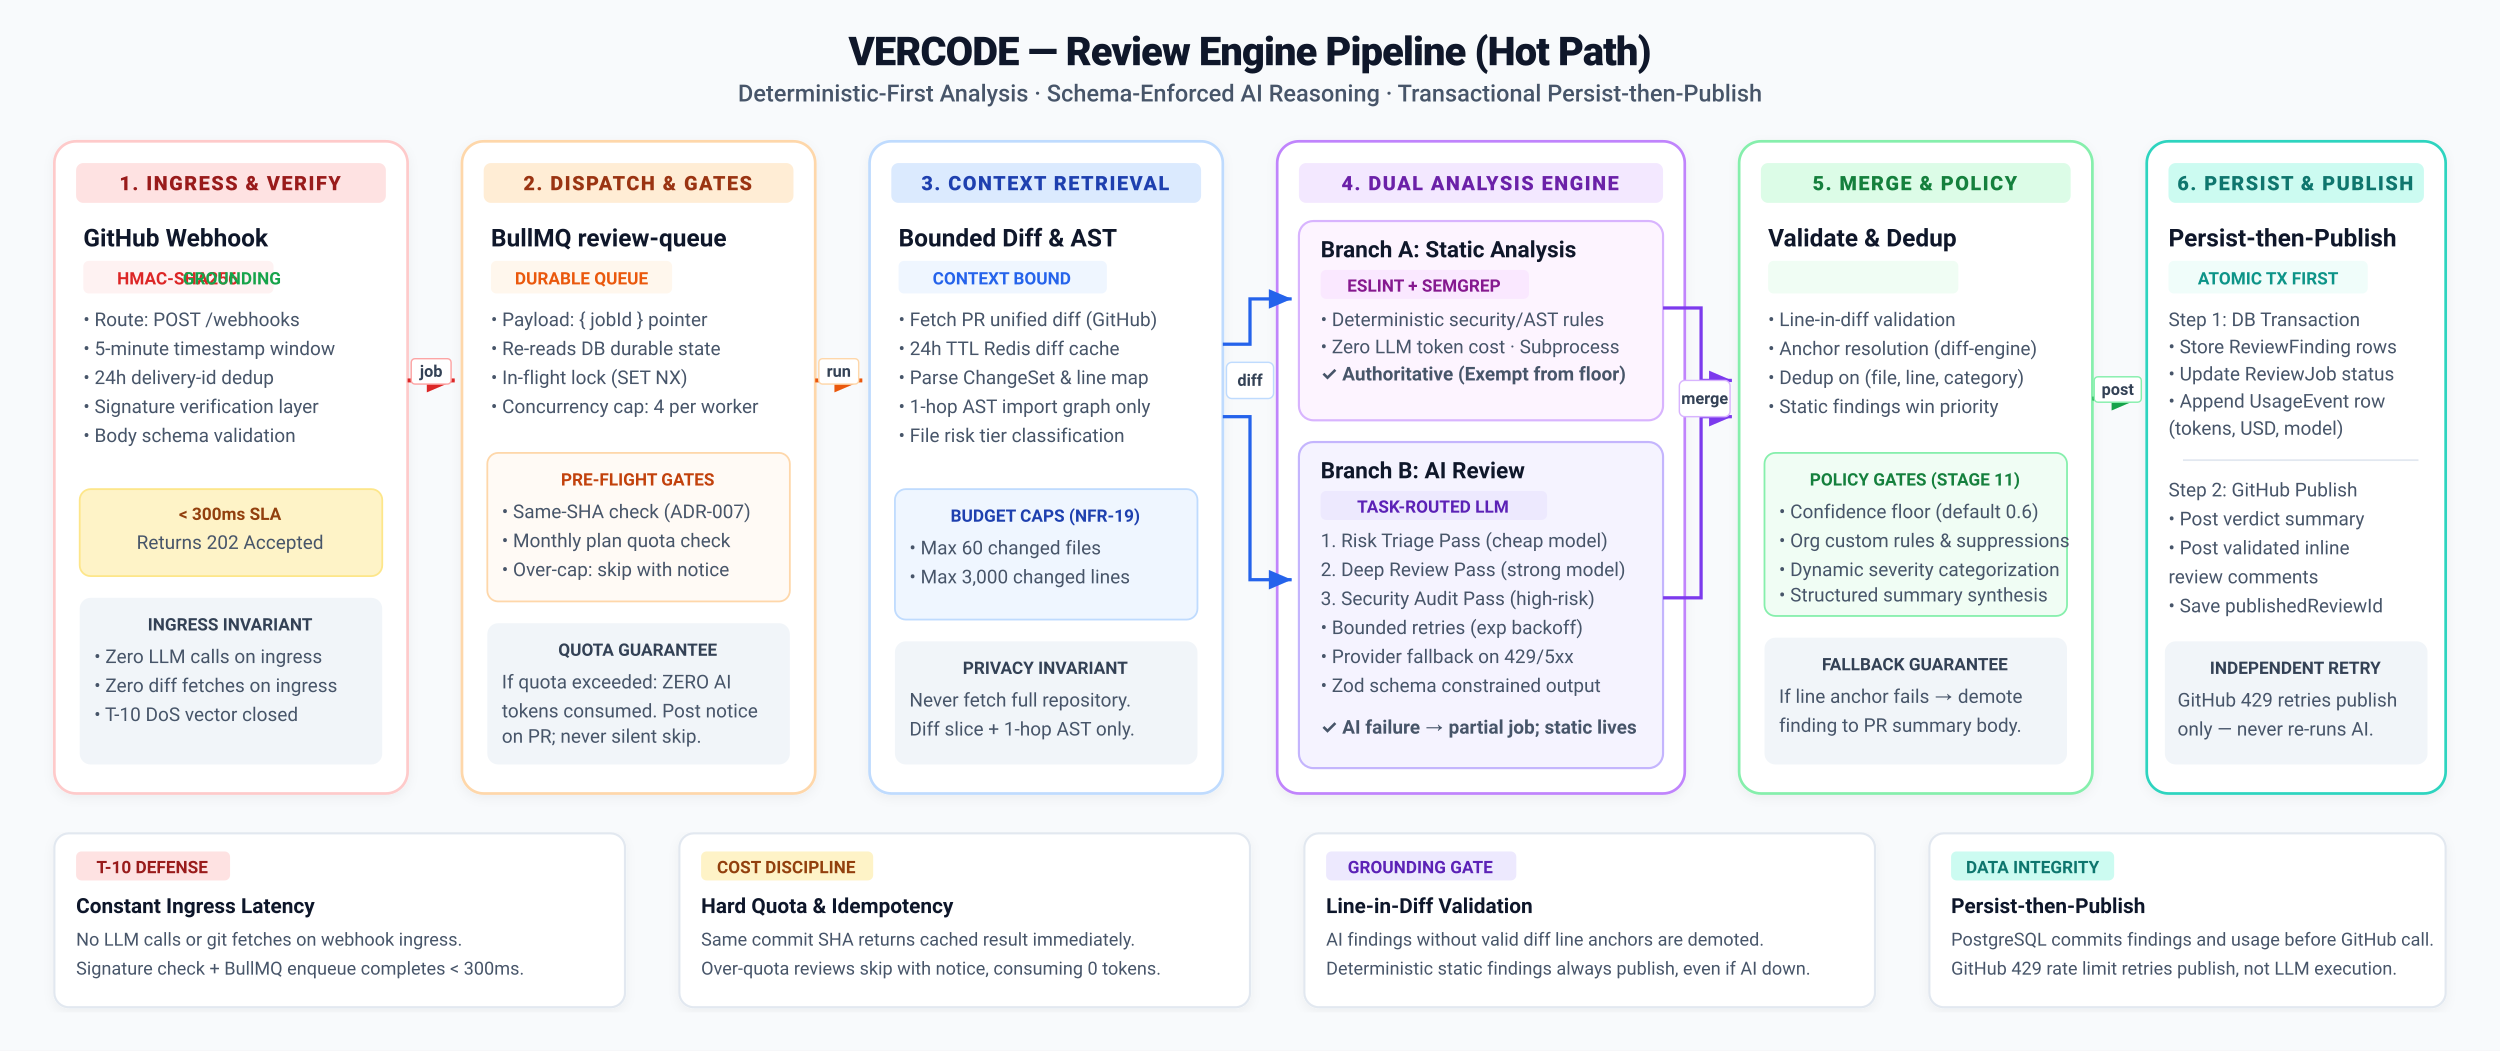
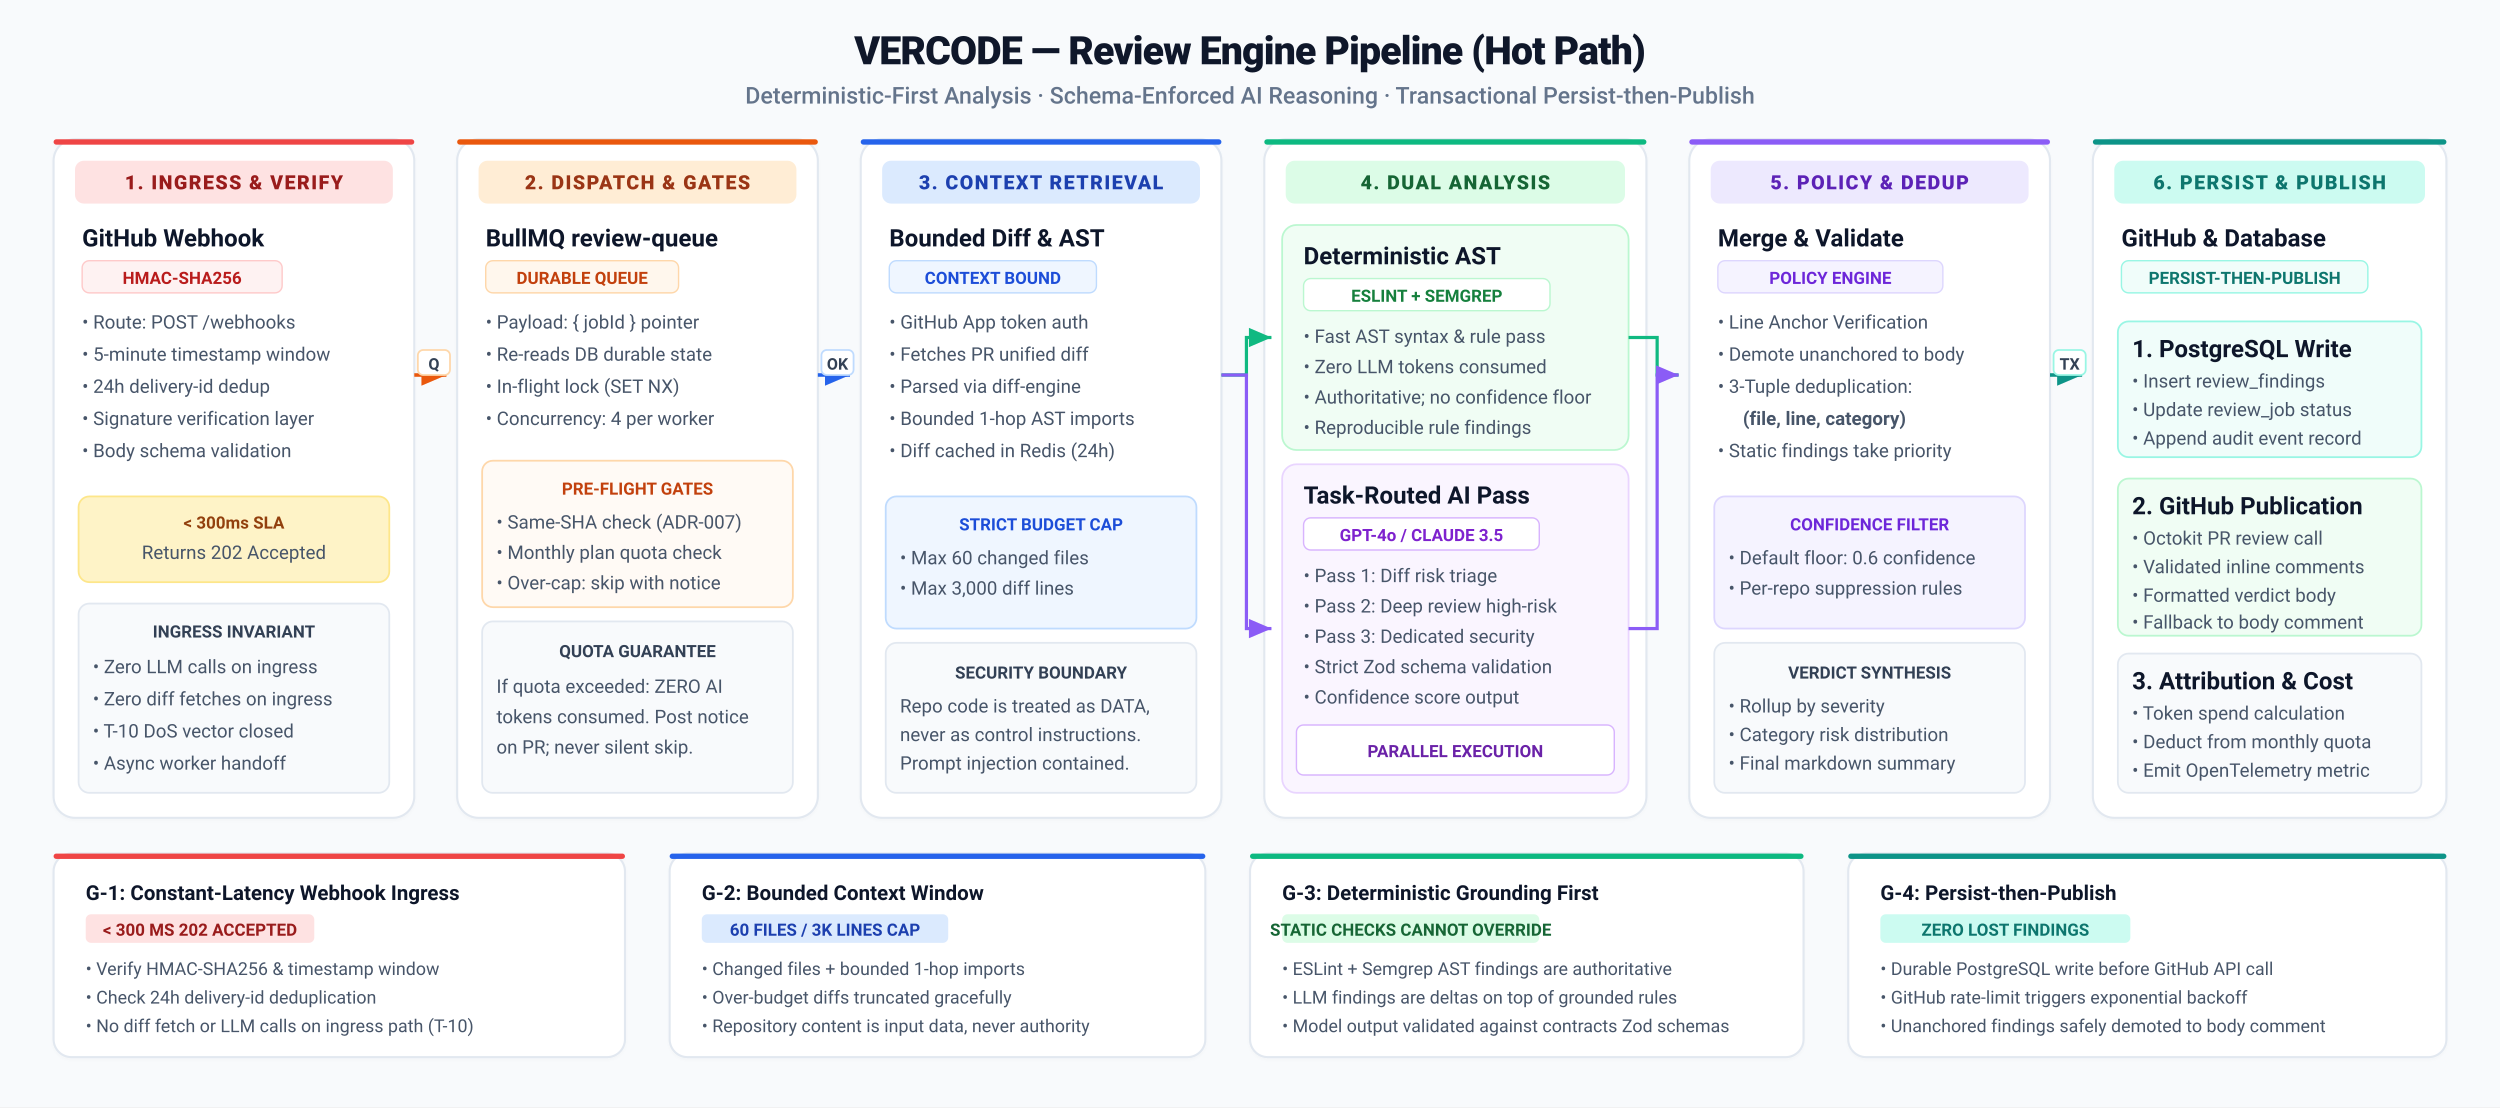
- <svg xmlns="http://www.w3.org/2000/svg" viewBox="0 0 1380 580" width="1380" height="580" role="img" aria-label="VERCODE review pipeline architecture">
+ <svg xmlns="http://www.w3.org/2000/svg" viewBox="0 0 1400 620" width="1400" height="620" role="img" aria-label="VERCODE review pipeline architecture">
  <defs>
    <style>
      .p-main-title { font-family: -apple-system, BlinkMacSystemFont, 'Segoe UI', Roboto, Helvetica, Arial, sans-serif; font-size: 22px; font-weight: 800; fill: #0f172a; letter-spacing: -0.5px; }
-       .p-sub-title  { font-family: -apple-system, BlinkMacSystemFont, 'Segoe UI', Roboto, Helvetica, Arial, sans-serif; font-size: 13px; font-weight: 500; fill: #475569; }
+       .p-sub-title  { font-family: -apple-system, BlinkMacSystemFont, 'Segoe UI', Roboto, Helvetica, Arial, sans-serif; font-size: 13px; font-weight: 500; fill: #64748b; }
      .col-header   { font-family: -apple-system, BlinkMacSystemFont, 'Segoe UI', Roboto, Helvetica, Arial, sans-serif; font-size: 11px; font-weight: 800; letter-spacing: 0.8px; }
      .node-title   { font-family: -apple-system, BlinkMacSystemFont, 'Segoe UI', Roboto, Helvetica, Arial, sans-serif; font-size: 13.5px; font-weight: 700; fill: #0f172a; }
      .node-badge   { font-family: -apple-system, BlinkMacSystemFont, 'Segoe UI', Roboto, Helvetica, Arial, sans-serif; font-size: 9.5px; font-weight: 700; }
-       .node-text    { font-family: -apple-system, BlinkMacSystemFont, 'Segoe UI', Roboto, Helvetica, Arial, sans-serif; font-size: 10.5px; fill: #475569; line-height: 1.4; }
+       .node-text    { font-family: -apple-system, BlinkMacSystemFont, 'Segoe UI', Roboto, Helvetica, Arial, sans-serif; font-size: 10.5px; fill: #475569; }
      .flow-label   { font-family: -apple-system, BlinkMacSystemFont, 'Segoe UI', Roboto, Helvetica, Arial, sans-serif; font-size: 9px; font-weight: 700; fill: #334155; }
      .inv-title    { font-family: -apple-system, BlinkMacSystemFont, 'Segoe UI', Roboto, Helvetica, Arial, sans-serif; font-size: 11.5px; font-weight: 700; fill: #0f172a; }
      .inv-text     { font-family: -apple-system, BlinkMacSystemFont, 'Segoe UI', Roboto, Helvetica, Arial, sans-serif; font-size: 10px; fill: #475569; }
    </style>
    <marker id="arrRed" markerWidth="8" markerHeight="8" refX="7" refY="4" orient="auto">
-       <path d="M0,1 L7,4 L0,7 Z" fill="#dc2626" />
+       <path d="M0,1 L7,4 L0,7 Z" fill="#ef4444" />
    </marker>
    <marker id="arrOrange" markerWidth="8" markerHeight="8" refX="7" refY="4" orient="auto">
      <path d="M0,1 L7,4 L0,7 Z" fill="#ea580c" />
    </marker>
    <marker id="arrBlue" markerWidth="8" markerHeight="8" refX="7" refY="4" orient="auto">
      <path d="M0,1 L7,4 L0,7 Z" fill="#2563eb" />
    </marker>
    <marker id="arrGreen" markerWidth="8" markerHeight="8" refX="7" refY="4" orient="auto">
-       <path d="M0,1 L7,4 L0,7 Z" fill="#16a34a" />
+       <path d="M0,1 L7,4 L0,7 Z" fill="#10b981" />
    </marker>
    <marker id="arrPurple" markerWidth="8" markerHeight="8" refX="7" refY="4" orient="auto">
-       <path d="M0,1 L7,4 L0,7 Z" fill="#7c3aed" />
+       <path d="M0,1 L7,4 L0,7 Z" fill="#8b5cf6" />
    </marker>
    <marker id="arrTeal" markerWidth="8" markerHeight="8" refX="7" refY="4" orient="auto">
      <path d="M0,1 L7,4 L0,7 Z" fill="#0d9488" />
    </marker>
-     <filter id="pDrop" x="-3%" y="-3%" width="106%" height="106%">
-       <feDropShadow dx="0" dy="2" stdDeviation="3" flood-color="#0f172a" flood-opacity="0.05" />
+     <filter id="pDrop" x="-3%" y="-3%" width="106%" height="108%">
+       <feDropShadow dx="0" dy="2" stdDeviation="4" flood-color="#0f172a" flood-opacity="0.04" />
+       <feDropShadow dx="0" dy="1" stdDeviation="1" flood-color="#0f172a" flood-opacity="0.02" />
    </filter>
  </defs>
-   <rect width="1380" height="580" fill="#f8fafc" />
-   <text x="690" y="36" text-anchor="middle" class="p-main-title">VERCODE — Review Engine Pipeline (Hot Path)</text>
-   <text x="690" y="56" text-anchor="middle" class="p-sub-title">Deterministic-First Analysis · Schema-Enforced AI Reasoning · Transactional Persist-then-Publish</text>
-   <rect x="30" y="78" width="195" height="360" rx="12" fill="#ffffff" stroke="#fecaca" stroke-width="1.5" filter="url(#pDrop)" />
-   <rect x="42" y="90" width="171" height="22" rx="4" fill="#fee2e2" />
-   <text x="127" y="105" text-anchor="middle" class="col-header" fill="#991b1b">1. INGRESS &amp; VERIFY</text>
-   <text x="46" y="136" class="node-title">GitHub Webhook</text>
-   <rect x="46" y="144" width="105" height="18" rx="3" fill="#fef2f2" />
-   <text x="98" y="157" text-anchor="middle" class="node-badge" fill="#dc2626">HMAC-SHA256</text>
-   <text x="46" y="180" class="node-text">• Route: POST /webhooks</text>
-   <text x="46" y="196" class="node-text">• 5-minute timestamp window</text>
-   <text x="46" y="212" class="node-text">• 24h delivery-id dedup</text>
-   <text x="46" y="228" class="node-text">• Signature verification layer</text>
-   <text x="46" y="244" class="node-text">• Body schema validation</text>
-   <rect x="44" y="270" width="167" height="48" rx="6" fill="#fef3c7" stroke="#fde68a" stroke-width="1" />
-   <text x="127" y="287" text-anchor="middle" class="node-badge" fill="#92400e">&lt; 300ms SLA</text>
-   <text x="127" y="303" text-anchor="middle" class="node-text" fill="#92400e">Returns 202 Accepted</text>
-   <rect x="44" y="330" width="167" height="92" rx="6" fill="#f1f5f9" />
-   <text x="127" y="348" text-anchor="middle" class="node-badge" fill="#334155">INGRESS INVARIANT</text>
-   <text x="52" y="366" class="node-text">• Zero LLM calls on ingress</text>
-   <text x="52" y="382" class="node-text">• Zero diff fetches on ingress</text>
-   <text x="52" y="398" class="node-text">• T-10 DoS vector closed</text>
-   <rect x="255" y="78" width="195" height="360" rx="12" fill="#ffffff" stroke="#fed7aa" stroke-width="1.5" filter="url(#pDrop)" />
-   <rect x="267" y="90" width="171" height="22" rx="4" fill="#ffedd5" />
-   <text x="352" y="105" text-anchor="middle" class="col-header" fill="#9a3412">2. DISPATCH &amp; GATES</text>
-   <text x="271" y="136" class="node-title">BullMQ review-queue</text>
-   <rect x="271" y="144" width="100" height="18" rx="3" fill="#fff7ed" />
-   <text x="321" y="157" text-anchor="middle" class="node-badge" fill="#ea580c">DURABLE QUEUE</text>
-   <text x="271" y="180" class="node-text">• Payload: { jobId } pointer</text>
-   <text x="271" y="196" class="node-text">• Re-reads DB durable state</text>
-   <text x="271" y="212" class="node-text">• In-flight lock (SET NX)</text>
-   <text x="271" y="228" class="node-text">• Concurrency cap: 4 per worker</text>
-   <rect x="269" y="250" width="167" height="82" rx="6" fill="#fffaf5" stroke="#fed7aa" stroke-width="1" />
-   <text x="352" y="268" text-anchor="middle" class="node-badge" fill="#c2410c">PRE-FLIGHT GATES</text>
-   <text x="277" y="286" class="node-text">• Same-SHA check (ADR-007)</text>
-   <text x="277" y="302" class="node-text">• Monthly plan quota check</text>
-   <text x="277" y="318" class="node-text">• Over-cap: skip with notice</text>
-   <rect x="269" y="344" width="167" height="78" rx="6" fill="#f1f5f9" />
-   <text x="352" y="362" text-anchor="middle" class="node-badge" fill="#334155">QUOTA GUARANTEE</text>
-   <text x="277" y="380" class="node-text">If quota exceeded: ZERO AI</text>
-   <text x="277" y="396" class="node-text">tokens consumed. Post notice</text>
-   <text x="277" y="410" class="node-text">on PR; never silent skip.</text>
-   <rect x="480" y="78" width="195" height="360" rx="12" fill="#ffffff" stroke="#bfdbfe" stroke-width="1.5" filter="url(#pDrop)" />
-   <rect x="492" y="90" width="171" height="22" rx="4" fill="#dbeafe" />
-   <text x="577" y="105" text-anchor="middle" class="col-header" fill="#1e40af">3. CONTEXT RETRIEVAL</text>
-   <text x="496" y="136" class="node-title">Bounded Diff &amp; AST</text>
-   <rect x="496" y="144" width="115" height="18" rx="3" fill="#eff6ff" />
-   <text x="553" y="157" text-anchor="middle" class="node-badge" fill="#2563eb">CONTEXT BOUND</text>
-   <text x="496" y="180" class="node-text">• Fetch PR unified diff (GitHub)</text>
-   <text x="496" y="196" class="node-text">• 24h TTL Redis diff cache</text>
-   <text x="496" y="212" class="node-text">• Parse ChangeSet &amp; line map</text>
-   <text x="496" y="228" class="node-text">• 1-hop AST import graph only</text>
-   <text x="496" y="244" class="node-text">• File risk tier classification</text>
-   <rect x="494" y="270" width="167" height="72" rx="6" fill="#eff6ff" stroke="#bfdbfe" stroke-width="1" />
-   <text x="577" y="288" text-anchor="middle" class="node-badge" fill="#1e40af">BUDGET CAPS (NFR-19)</text>
-   <text x="502" y="306" class="node-text">• Max 60 changed files</text>
-   <text x="502" y="322" class="node-text">• Max 3,000 changed lines</text>
-   <rect x="494" y="354" width="167" height="68" rx="6" fill="#f1f5f9" />
-   <text x="577" y="372" text-anchor="middle" class="node-badge" fill="#334155">PRIVACY INVARIANT</text>
-   <text x="502" y="390" class="node-text">Never fetch full repository.</text>
-   <text x="502" y="406" class="node-text">Diff slice + 1-hop AST only.</text>
-   <rect x="705" y="78" width="225" height="360" rx="12" fill="#ffffff" stroke="#c084fc" stroke-width="1.5" filter="url(#pDrop)" />
-   <rect x="717" y="90" width="201" height="22" rx="4" fill="#f3e8ff" />
-   <text x="817" y="105" text-anchor="middle" class="col-header" fill="#6b21a8">4. DUAL ANALYSIS ENGINE</text>
-   <rect x="717" y="122" width="201" height="110" rx="8" fill="#fdf4ff" stroke="#d8b4fe" stroke-width="1.2" />
-   <text x="729" y="142" class="node-title" fill="#7e22ce" style="font-size:12.5px">Branch A: Static Analysis</text>
-   <rect x="729" y="149" width="115" height="16" rx="3" fill="#fae8ff" />
-   <text x="786" y="161" text-anchor="middle" class="node-badge" fill="#86198f">ESLINT + SEMGREP</text>
-   <text x="729" y="180" class="node-text">• Deterministic security/AST rules</text>
-   <text x="729" y="195" class="node-text">• Zero LLM token cost · Subprocess</text>
-   <text x="729" y="210" class="node-text" fill="#86198f" style="font-weight:700">✓ Authoritative (Exempt from floor)</text>
-   <rect x="717" y="244" width="201" height="180" rx="8" fill="#f5f3ff" stroke="#c4b5fd" stroke-width="1.2" />
-   <text x="729" y="264" class="node-title" fill="#5b21b6" style="font-size:12.5px">Branch B: AI Review</text>
-   <rect x="729" y="271" width="125" height="16" rx="3" fill="#ede9fe" />
-   <text x="791" y="283" text-anchor="middle" class="node-badge" fill="#5b21b6">TASK-ROUTED LLM</text>
-   <text x="729" y="302" class="node-text">1. Risk Triage Pass (cheap model)</text>
-   <text x="729" y="318" class="node-text">2. Deep Review Pass (strong model)</text>
-   <text x="729" y="334" class="node-text">3. Security Audit Pass (high-risk)</text>
-   <text x="729" y="350" class="node-text">• Bounded retries (exp backoff)</text>
-   <text x="729" y="366" class="node-text">• Provider fallback on 429/5xx</text>
-   <text x="729" y="382" class="node-text">• Zod schema constrained output</text>
-   <text x="729" y="405" class="node-text" fill="#5b21b6" style="font-weight:700">✓ AI failure → partial job; static lives</text>
-   <rect x="960" y="78" width="195" height="360" rx="12" fill="#ffffff" stroke="#86efac" stroke-width="1.5" filter="url(#pDrop)" />
-   <rect x="972" y="90" width="171" height="22" rx="4" fill="#dcfce7" />
-   <text x="1057" y="105" text-anchor="middle" class="col-header" fill="#15803d">5. MERGE &amp; POLICY</text>
-   <text x="976" y="136" class="node-title">Validate &amp; Dedup</text>
-   <rect x="976" y="144" width="105" height="18" rx="3" fill="#f0fdf4" />
-   <text x="128" y="157" text-anchor="middle" class="node-badge" fill="#16a34a">GROUNDING</text>
-   <text x="976" y="180" class="node-text">• Line-in-diff validation</text>
-   <text x="976" y="196" class="node-text">• Anchor resolution (diff-engine)</text>
-   <text x="976" y="212" class="node-text">• Dedup on (file, line, category)</text>
-   <text x="976" y="228" class="node-text">• Static findings win priority</text>
-   <rect x="974" y="250" width="167" height="90" rx="6" fill="#f0fdf4" stroke="#86efac" stroke-width="1" />
-   <text x="1057" y="268" text-anchor="middle" class="node-badge" fill="#15803d">POLICY GATES (STAGE 11)</text>
-   <text x="982" y="286" class="node-text">• Confidence floor (default 0.6)</text>
-   <text x="982" y="302" class="node-text">• Org custom rules &amp; suppressions</text>
-   <text x="982" y="318" class="node-text">• Dynamic severity categorization</text>
-   <text x="982" y="332" class="node-text">• Structured summary synthesis</text>
-   <rect x="974" y="352" width="167" height="70" rx="6" fill="#f1f5f9" />
-   <text x="1057" y="370" text-anchor="middle" class="node-badge" fill="#334155">FALLBACK GUARANTEE</text>
-   <text x="982" y="388" class="node-text">If line anchor fails → demote</text>
-   <text x="982" y="404" class="node-text">finding to PR summary body.</text>
-   <rect x="1185" y="78" width="165" height="360" rx="12" fill="#ffffff" stroke="#2dd4bf" stroke-width="1.5" filter="url(#pDrop)" />
-   <rect x="1197" y="90" width="141" height="22" rx="4" fill="#ccfbf1" />
-   <text x="1267" y="105" text-anchor="middle" class="col-header" fill="#0f766e">6. PERSIST &amp; PUBLISH</text>
-   <text x="1197" y="136" class="node-title">Persist-then-Publish</text>
-   <rect x="1197" y="144" width="110" height="18" rx="3" fill="#f0fdfa" />
-   <text x="1252" y="157" text-anchor="middle" class="node-badge" fill="#0d9488">ATOMIC TX FIRST</text>
-   <text x="1197" y="180" class="node-text">Step 1: DB Transaction</text>
-   <text x="1197" y="195" class="node-text">• Store ReviewFinding rows</text>
-   <text x="1197" y="210" class="node-text">• Update ReviewJob status</text>
-   <text x="1197" y="225" class="node-text">• Append UsageEvent row</text>
-   <text x="1197" y="240" class="node-text">  (tokens, USD, model)</text>
-   <line x1="1205" y1="254" x2="1335" y2="254" stroke="#e2e8f0" stroke-width="1" />
-   <text x="1197" y="274" class="node-text">Step 2: GitHub Publish</text>
-   <text x="1197" y="290" class="node-text">• Post verdict summary</text>
-   <text x="1197" y="306" class="node-text">• Post validated inline</text>
-   <text x="1197" y="322" class="node-text">  review comments</text>
-   <text x="1197" y="338" class="node-text">• Save publishedReviewId</text>
-   <rect x="1195" y="354" width="145" height="68" rx="6" fill="#f1f5f9" />
-   <text x="1267" y="372" text-anchor="middle" class="node-badge" fill="#334155">INDEPENDENT RETRY</text>
-   <text x="1202" y="390" class="node-text">GitHub 429 retries publish</text>
-   <text x="1202" y="406" class="node-text">only — never re-runs AI.</text>
-   <line x1="225" y1="210" x2="251" y2="210" stroke="#dc2626" stroke-width="2.2" marker-end="url(#arrRed)" />
-   <rect x="227" y="198" width="22" height="14" rx="2" fill="#ffffff" stroke="#fca5a5" stroke-width="0.8" />
-   <text x="238" y="208" text-anchor="middle" class="flow-label" fill="#dc2626">job</text>
-   <line x1="450" y1="210" x2="476" y2="210" stroke="#ea580c" stroke-width="2.2" marker-end="url(#arrOrange)" />
-   <rect x="452" y="198" width="22" height="14" rx="2" fill="#ffffff" stroke="#fed7aa" stroke-width="0.8" />
-   <text x="463" y="208" text-anchor="middle" class="flow-label" fill="#ea580c">run</text>
-   <path d="M 675,190 H 690 V 165 H 713" fill="none" stroke="#2563eb" stroke-width="1.8" marker-end="url(#arrBlue)" />
-   <path d="M 675,230 H 690 V 320 H 713" fill="none" stroke="#2563eb" stroke-width="1.8" marker-end="url(#arrBlue)" />
-   <rect x="677" y="200" width="26" height="20" rx="3" fill="#ffffff" stroke="#bfdbfe" stroke-width="0.8" />
-   <text x="690" y="213" text-anchor="middle" class="flow-label" fill="#2563eb">diff</text>
-   <path d="M 918,170 H 939 V 210 H 956" fill="none" stroke="#7c3aed" stroke-width="1.8" marker-end="url(#arrPurple)" />
-   <path d="M 918,330 H 939 V 230 H 956" fill="none" stroke="#7c3aed" stroke-width="1.8" marker-end="url(#arrPurple)" />
-   <rect x="927" y="210" width="28" height="20" rx="3" fill="#ffffff" stroke="#d8b4fe" stroke-width="0.8" />
-   <text x="941" y="223" text-anchor="middle" class="flow-label" fill="#7c3aed">merge</text>
-   <line x1="1155" y1="220" x2="1181" y2="220" stroke="#16a34a" stroke-width="2.2" marker-end="url(#arrGreen)" />
-   <rect x="1156" y="208" width="26" height="14" rx="2" fill="#ffffff" stroke="#86efac" stroke-width="0.8" />
-   <text x="1169" y="218" text-anchor="middle" class="flow-label" fill="#16a34a">post</text>
-   <g filter="url(#pDrop)">
-     <rect x="30" y="460" width="315" height="96" rx="8" fill="#ffffff" stroke="#e2e8f0" stroke-width="1.2" />
-     <rect x="42" y="470" width="85" height="16" rx="3" fill="#fee2e2" />
-     <text x="84" y="482" text-anchor="middle" class="node-badge" fill="#991b1b">T-10 DEFENSE</text>
-     <text x="42" y="504" class="inv-title">Constant Ingress Latency</text>
-     <text x="42" y="522" class="inv-text">No LLM calls or git fetches on webhook ingress.</text>
-     <text x="42" y="538" class="inv-text">Signature check + BullMQ enqueue completes &lt; 300ms.</text>
-   </g>
-   <g filter="url(#pDrop)">
-     <rect x="375" y="460" width="315" height="96" rx="8" fill="#ffffff" stroke="#e2e8f0" stroke-width="1.2" />
-     <rect x="387" y="470" width="95" height="16" rx="3" fill="#fef3c7" />
-     <text x="434" y="482" text-anchor="middle" class="node-badge" fill="#92400e">COST DISCIPLINE</text>
-     <text x="387" y="504" class="inv-title">Hard Quota &amp; Idempotency</text>
-     <text x="387" y="522" class="inv-text">Same commit SHA returns cached result immediately.</text>
-     <text x="387" y="538" class="inv-text">Over-quota reviews skip with notice, consuming 0 tokens.</text>
-   </g>
-   <g filter="url(#pDrop)">
-     <rect x="720" y="460" width="315" height="96" rx="8" fill="#ffffff" stroke="#e2e8f0" stroke-width="1.2" />
-     <rect x="732" y="470" width="105" height="16" rx="3" fill="#ede9fe" />
-     <text x="784" y="482" text-anchor="middle" class="node-badge" fill="#5b21b6">GROUNDING GATE</text>
-     <text x="732" y="504" class="inv-title">Line-in-Diff Validation</text>
-     <text x="732" y="522" class="inv-text">AI findings without valid diff line anchors are demoted.</text>
-     <text x="732" y="538" class="inv-text">Deterministic static findings always publish, even if AI down.</text>
-   </g>
-   <g filter="url(#pDrop)">
-     <rect x="1065" y="460" width="285" height="96" rx="8" fill="#ffffff" stroke="#e2e8f0" stroke-width="1.2" />
-     <rect x="1077" y="470" width="90" height="16" rx="3" fill="#ccfbf1" />
-     <text x="1122" y="482" text-anchor="middle" class="node-badge" fill="#0f766e">DATA INTEGRITY</text>
-     <text x="1077" y="504" class="inv-title">Persist-then-Publish</text>
-     <text x="1077" y="522" class="inv-text">PostgreSQL commits findings and usage before GitHub call.</text>
-     <text x="1077" y="538" class="inv-text">GitHub 429 rate limit retries publish, not LLM execution.</text>
+   <rect width="1400" height="620" fill="#f8fafc" />
+   <g transform="translate(700, 36)">
+     <text x="0" y="0" text-anchor="middle" class="p-main-title">VERCODE — Review Engine Pipeline (Hot Path)</text>
+     <text x="0" y="22" text-anchor="middle" class="p-sub-title">Deterministic-First Analysis · Schema-Enforced AI Reasoning · Transactional Persist-then-Publish</text>
+   </g>
+   <g filter="url(#pDrop)">
+     <rect x="30" y="78" width="202" height="380" rx="12" fill="#ffffff" stroke="#e2e8f0" stroke-width="1.2" />
+     <rect x="30" y="78" width="202" height="3" rx="1.5" fill="#ef4444" />
+     <rect x="42" y="90" width="178" height="24" rx="5" fill="#fee2e2" />
+     <text x="131" y="106" text-anchor="middle" class="col-header" fill="#991b1b">1. INGRESS &amp; VERIFY</text>
+     <text x="46" y="138" class="node-title">GitHub Webhook</text>
+     <rect x="46" y="146" width="112" height="18" rx="4" fill="#fef2f2" stroke="#fecaca" stroke-width="0.8" />
+     <text x="102" y="159" text-anchor="middle" class="node-badge" fill="#b91c1c">HMAC-SHA256</text>
+     <text x="46" y="184" class="node-text">• Route: POST /webhooks</text>
+     <text x="46" y="202" class="node-text">• 5-minute timestamp window</text>
+     <text x="46" y="220" class="node-text">• 24h delivery-id dedup</text>
+     <text x="46" y="238" class="node-text">• Signature verification layer</text>
+     <text x="46" y="256" class="node-text">• Body schema validation</text>
+     <rect x="44" y="278" width="174" height="48" rx="6" fill="#fef3c7" stroke="#fde68a" stroke-width="1" />
+     <text x="131" y="296" text-anchor="middle" class="node-badge" fill="#92400e">&lt; 300ms SLA</text>
+     <text x="131" y="313" text-anchor="middle" class="node-text" fill="#92400e">Returns 202 Accepted</text>
+     <rect x="44" y="338" width="174" height="106" rx="6" fill="#f8fafc" stroke="#e2e8f0" stroke-width="1" />
+     <text x="131" y="357" text-anchor="middle" class="node-badge" fill="#334155">INGRESS INVARIANT</text>
+     <text x="52" y="377" class="node-text">• Zero LLM calls on ingress</text>
+     <text x="52" y="395" class="node-text">• Zero diff fetches on ingress</text>
+     <text x="52" y="413" class="node-text">• T-10 DoS vector closed</text>
+     <text x="52" y="431" class="node-text">• Async worker handoff</text>
+   </g>
+   <g filter="url(#pDrop)">
+     <rect x="256" y="78" width="202" height="380" rx="12" fill="#ffffff" stroke="#e2e8f0" stroke-width="1.2" />
+     <rect x="256" y="78" width="202" height="3" rx="1.5" fill="#ea580c" />
+     <rect x="268" y="90" width="178" height="24" rx="5" fill="#ffedd5" />
+     <text x="357" y="106" text-anchor="middle" class="col-header" fill="#9a3412">2. DISPATCH &amp; GATES</text>
+     <text x="272" y="138" class="node-title">BullMQ review-queue</text>
+     <rect x="272" y="146" width="108" height="18" rx="4" fill="#fff7ed" stroke="#fed7aa" stroke-width="0.8" />
+     <text x="326" y="159" text-anchor="middle" class="node-badge" fill="#c2410c">DURABLE QUEUE</text>
+     <text x="272" y="184" class="node-text">• Payload: { jobId } pointer</text>
+     <text x="272" y="202" class="node-text">• Re-reads DB durable state</text>
+     <text x="272" y="220" class="node-text">• In-flight lock (SET NX)</text>
+     <text x="272" y="238" class="node-text">• Concurrency: 4 per worker</text>
+     <rect x="270" y="258" width="174" height="82" rx="6" fill="#fffaf5" stroke="#fed7aa" stroke-width="1" />
+     <text x="357" y="277" text-anchor="middle" class="node-badge" fill="#c2410c">PRE-FLIGHT GATES</text>
+     <text x="278" y="296" class="node-text">• Same-SHA check (ADR-007)</text>
+     <text x="278" y="313" class="node-text">• Monthly plan quota check</text>
+     <text x="278" y="330" class="node-text">• Over-cap: skip with notice</text>
+     <rect x="270" y="348" width="174" height="96" rx="6" fill="#f8fafc" stroke="#e2e8f0" stroke-width="1" />
+     <text x="357" y="368" text-anchor="middle" class="node-badge" fill="#334155">QUOTA GUARANTEE</text>
+     <text x="278" y="388" class="node-text">If quota exceeded: ZERO AI</text>
+     <text x="278" y="405" class="node-text">tokens consumed. Post notice</text>
+     <text x="278" y="422" class="node-text">on PR; never silent skip.</text>
+   </g>
+   <g filter="url(#pDrop)">
+     <rect x="482" y="78" width="202" height="380" rx="12" fill="#ffffff" stroke="#e2e8f0" stroke-width="1.2" />
+     <rect x="482" y="78" width="202" height="3" rx="1.5" fill="#2563eb" />
+     <rect x="494" y="90" width="178" height="24" rx="5" fill="#dbeafe" />
+     <text x="583" y="106" text-anchor="middle" class="col-header" fill="#1e40af">3. CONTEXT RETRIEVAL</text>
+     <text x="498" y="138" class="node-title">Bounded Diff &amp; AST</text>
+     <rect x="498" y="146" width="116" height="18" rx="4" fill="#eff6ff" stroke="#bfdbfe" stroke-width="0.8" />
+     <text x="556" y="159" text-anchor="middle" class="node-badge" fill="#1d4ed8">CONTEXT BOUND</text>
+     <text x="498" y="184" class="node-text">• GitHub App token auth</text>
+     <text x="498" y="202" class="node-text">• Fetches PR unified diff</text>
+     <text x="498" y="220" class="node-text">• Parsed via diff-engine</text>
+     <text x="498" y="238" class="node-text">• Bounded 1-hop AST imports</text>
+     <text x="498" y="256" class="node-text">• Diff cached in Redis (24h)</text>
+     <rect x="496" y="278" width="174" height="74" rx="6" fill="#eff6ff" stroke="#bfdbfe" stroke-width="1" />
+     <text x="583" y="297" text-anchor="middle" class="node-badge" fill="#1d4ed8">STRICT BUDGET CAP</text>
+     <text x="504" y="316" class="node-text">• Max 60 changed files</text>
+     <text x="504" y="333" class="node-text">• Max 3,000 diff lines</text>
+     <rect x="496" y="360" width="174" height="84" rx="6" fill="#f8fafc" stroke="#e2e8f0" stroke-width="1" />
+     <text x="583" y="380" text-anchor="middle" class="node-badge" fill="#334155">SECURITY BOUNDARY</text>
+     <text x="504" y="399" class="node-text">Repo code is treated as DATA,</text>
+     <text x="504" y="415" class="node-text">never as control instructions.</text>
+     <text x="504" y="431" class="node-text">Prompt injection contained.</text>
+   </g>
+   <g filter="url(#pDrop)">
+     <rect x="708" y="78" width="214" height="380" rx="12" fill="#ffffff" stroke="#e2e8f0" stroke-width="1.2" />
+     <rect x="708" y="78" width="214" height="3" rx="1.5" fill="#10b981" />
+     <rect x="720" y="90" width="190" height="24" rx="5" fill="#dcfce7" />
+     <text x="815" y="106" text-anchor="middle" class="col-header" fill="#166534">4. DUAL ANALYSIS</text>
+     <rect x="718" y="126" width="194" height="126" rx="8" fill="#f0fdf4" stroke="#bbf7d0" stroke-width="1" />
+     <text x="730" y="148" class="node-title" fill="#15803d">Deterministic AST</text>
+     <rect x="730" y="156" width="138" height="18" rx="4" fill="#ffffff" stroke="#bbf7d0" stroke-width="0.8" />
+     <text x="799" y="169" text-anchor="middle" class="node-badge" fill="#15803d">ESLINT + SEMGREP</text>
+     <text x="730" y="192" class="node-text">• Fast AST syntax &amp; rule pass</text>
+     <text x="730" y="209" class="node-text">• Zero LLM tokens consumed</text>
+     <text x="730" y="226" class="node-text">• Authoritative; no confidence floor</text>
+     <text x="730" y="243" class="node-text">• Reproducible rule findings</text>
+     <rect x="718" y="260" width="194" height="184" rx="8" fill="#faf5ff" stroke="#e9d5ff" stroke-width="1" />
+     <text x="730" y="282" class="node-title" fill="#7e22ce">Task-Routed AI Pass</text>
+     <rect x="730" y="290" width="132" height="18" rx="4" fill="#ffffff" stroke="#d8b4fe" stroke-width="0.8" />
+     <text x="796" y="303" text-anchor="middle" class="node-badge" fill="#7e22ce">GPT-4o / CLAUDE 3.5</text>
+     <text x="730" y="326" class="node-text">• Pass 1: Diff risk triage</text>
+     <text x="730" y="343" class="node-text">• Pass 2: Deep review high-risk</text>
+     <text x="730" y="360" class="node-text">• Pass 3: Dedicated security</text>
+     <text x="730" y="377" class="node-text">• Strict Zod schema validation</text>
+     <text x="730" y="394" class="node-text">• Confidence score output</text>
+     <rect x="726" y="406" width="178" height="28" rx="4" fill="#ffffff" stroke="#d8b4fe" stroke-width="0.8" />
+     <text x="815" y="424" text-anchor="middle" class="node-badge" fill="#6b21a8">PARALLEL EXECUTION</text>
+   </g>
+   <g filter="url(#pDrop)">
+     <rect x="946" y="78" width="202" height="380" rx="12" fill="#ffffff" stroke="#e2e8f0" stroke-width="1.2" />
+     <rect x="946" y="78" width="202" height="3" rx="1.5" fill="#8b5cf6" />
+     <rect x="958" y="90" width="178" height="24" rx="5" fill="#ede9fe" />
+     <text x="1047" y="106" text-anchor="middle" class="col-header" fill="#5b21b6">5. POLICY &amp; DEDUP</text>
+     <text x="962" y="138" class="node-title">Merge &amp; Validate</text>
+     <rect x="962" y="146" width="126" height="18" rx="4" fill="#f5f3ff" stroke="#ddd6fe" stroke-width="0.8" />
+     <text x="1025" y="159" text-anchor="middle" class="node-badge" fill="#6d28d9">POLICY ENGINE</text>
+     <text x="962" y="184" class="node-text">• Line Anchor Verification</text>
+     <text x="962" y="202" class="node-text">• Demote unanchored to body</text>
+     <text x="962" y="220" class="node-text">• 3-Tuple deduplication:</text>
+     <text x="976" y="238" class="node-text" font-weight="700" fill="#4338ca">(file, line, category)</text>
+     <text x="962" y="256" class="node-text">• Static findings take priority</text>
+     <rect x="960" y="278" width="174" height="74" rx="6" fill="#f5f3ff" stroke="#ddd6fe" stroke-width="1" />
+     <text x="1047" y="297" text-anchor="middle" class="node-badge" fill="#6d28d9">CONFIDENCE FILTER</text>
+     <text x="968" y="316" class="node-text">• Default floor: 0.6 confidence</text>
+     <text x="968" y="333" class="node-text">• Per-repo suppression rules</text>
+     <rect x="960" y="360" width="174" height="84" rx="6" fill="#f8fafc" stroke="#e2e8f0" stroke-width="1" />
+     <text x="1047" y="380" text-anchor="middle" class="node-badge" fill="#334155">VERDICT SYNTHESIS</text>
+     <text x="968" y="399" class="node-text">• Rollup by severity</text>
+     <text x="968" y="415" class="node-text">• Category risk distribution</text>
+     <text x="968" y="431" class="node-text">• Final markdown summary</text>
+   </g>
+   <g filter="url(#pDrop)">
+     <rect x="1172" y="78" width="198" height="380" rx="12" fill="#ffffff" stroke="#e2e8f0" stroke-width="1.2" />
+     <rect x="1172" y="78" width="198" height="3" rx="1.5" fill="#0d9488" />
+     <rect x="1184" y="90" width="174" height="24" rx="5" fill="#ccfbf1" />
+     <text x="1271" y="106" text-anchor="middle" class="col-header" fill="#0f766e">6. PERSIST &amp; PUBLISH</text>
+     <text x="1188" y="138" class="node-title">GitHub &amp; Database</text>
+     <rect x="1188" y="146" width="138" height="18" rx="4" fill="#f0fdfa" stroke="#99f6e4" stroke-width="0.8" />
+     <text x="1257" y="159" text-anchor="middle" class="node-badge" fill="#0f766e">PERSIST-THEN-PUBLISH</text>
+     <rect x="1186" y="180" width="170" height="76" rx="6" fill="#f0fdfa" stroke="#99f6e4" stroke-width="1" />
+     <text x="1194" y="200" class="node-title" font-size="11.5px" fill="#0f766e">1. PostgreSQL Write</text>
+     <text x="1194" y="217" class="node-text">• Insert review_findings</text>
+     <text x="1194" y="233" class="node-text">• Update review_job status</text>
+     <text x="1194" y="249" class="node-text">• Append audit event record</text>
+     <rect x="1186" y="268" width="170" height="88" rx="6" fill="#f0fdf4" stroke="#bbf7d0" stroke-width="1" />
+     <text x="1194" y="288" class="node-title" font-size="11.5px" fill="#15803d">2. GitHub Publication</text>
+     <text x="1194" y="305" class="node-text">• Octokit PR review call</text>
+     <text x="1194" y="321" class="node-text">• Validated inline comments</text>
+     <text x="1194" y="337" class="node-text">• Formatted verdict body</text>
+     <text x="1194" y="352" class="node-text">• Fallback to body comment</text>
+     <rect x="1186" y="366" width="170" height="78" rx="6" fill="#f8fafc" stroke="#e2e8f0" stroke-width="1" />
+     <text x="1194" y="386" class="node-title" font-size="11.5px" fill="#334155">3. Attribution &amp; Cost</text>
+     <text x="1194" y="403" class="node-text">• Token spend calculation</text>
+     <text x="1194" y="419" class="node-text">• Deduct from monthly quota</text>
+     <text x="1194" y="435" class="node-text">• Emit OpenTelemetry metric</text>
+   </g>
+   <line x1="232" y1="210" x2="250" y2="210" stroke="#ea580c" stroke-width="2" marker-end="url(#arrOrange)" />
+   <rect x="234" y="196" width="18" height="14" rx="3" fill="#ffffff" stroke="#fed7aa" stroke-width="1" />
+   <text x="243" y="207" text-anchor="middle" class="flow-label" fill="#ea580c">Q</text>
+   <line x1="458" y1="210" x2="476" y2="210" stroke="#2563eb" stroke-width="2" marker-end="url(#arrBlue)" />
+   <rect x="460" y="196" width="18" height="14" rx="3" fill="#ffffff" stroke="#bfdbfe" stroke-width="1" />
+   <text x="469" y="207" text-anchor="middle" class="flow-label" fill="#2563eb">OK</text>
+   <path d="M 684,210 H 698 V 189 H 712" fill="none" stroke="#10b981" stroke-width="1.8" marker-end="url(#arrGreen)" />
+   <path d="M 684,210 H 698 V 352 H 712" fill="none" stroke="#8b5cf6" stroke-width="1.8" marker-end="url(#arrPurple)" />
+   <path d="M 912,189 H 928 V 210 H 940" fill="none" stroke="#10b981" stroke-width="1.8" />
+   <path d="M 912,352 H 928 V 210 H 940" fill="none" stroke="#8b5cf6" stroke-width="1.8" marker-end="url(#arrPurple)" />
+   <line x1="1148" y1="210" x2="1166" y2="210" stroke="#0d9488" stroke-width="2" marker-end="url(#arrTeal)" />
+   <rect x="1150" y="196" width="18" height="14" rx="3" fill="#ffffff" stroke="#99f6e4" stroke-width="1" />
+   <text x="1159" y="207" text-anchor="middle" class="flow-label" fill="#0f766e">TX</text>
+   <g filter="url(#pDrop)">
+     <rect x="30" y="478" width="320" height="114" rx="10" fill="#ffffff" stroke="#e2e8f0" stroke-width="1.2" />
+     <rect x="30" y="478" width="320" height="3" rx="1.5" fill="#ef4444" />
+     <text x="48" y="504" class="inv-title">G-1: Constant-Latency Webhook Ingress</text>
+     <rect x="48" y="512" width="128" height="16" rx="3" fill="#fee2e2" />
+     <text x="112" y="524" text-anchor="middle" class="node-badge" fill="#991b1b">&lt; 300 MS 202 ACCEPTED</text>
+     <text x="48" y="546" class="inv-text">• Verify HMAC-SHA256 &amp; timestamp window</text>
+     <text x="48" y="562" class="inv-text">• Check 24h delivery-id deduplication</text>
+     <text x="48" y="578" class="inv-text">• No diff fetch or LLM calls on ingress path (T-10)</text>
+     <rect x="375" y="478" width="300" height="114" rx="10" fill="#ffffff" stroke="#e2e8f0" stroke-width="1.2" />
+     <rect x="375" y="478" width="300" height="3" rx="1.5" fill="#2563eb" />
+     <text x="393" y="504" class="inv-title">G-2: Bounded Context Window</text>
+     <rect x="393" y="512" width="138" height="16" rx="3" fill="#dbeafe" />
+     <text x="462" y="524" text-anchor="middle" class="node-badge" fill="#1e40af">60 FILES / 3K LINES CAP</text>
+     <text x="393" y="546" class="inv-text">• Changed files + bounded 1-hop imports</text>
+     <text x="393" y="562" class="inv-text">• Over-budget diffs truncated gracefully</text>
+     <text x="393" y="578" class="inv-text">• Repository content is input data, never authority</text>
+     <rect x="700" y="478" width="310" height="114" rx="10" fill="#ffffff" stroke="#e2e8f0" stroke-width="1.2" />
+     <rect x="700" y="478" width="310" height="3" rx="1.5" fill="#10b981" />
+     <text x="718" y="504" class="inv-title">G-3: Deterministic Grounding First</text>
+     <rect x="718" y="512" width="144" height="16" rx="3" fill="#dcfce7" />
+     <text x="790" y="524" text-anchor="middle" class="node-badge" fill="#166534">STATIC CHECKS CANNOT OVERRIDE</text>
+     <text x="718" y="546" class="inv-text">• ESLint + Semgrep AST findings are authoritative</text>
+     <text x="718" y="562" class="inv-text">• LLM findings are deltas on top of grounded rules</text>
+     <text x="718" y="578" class="inv-text">• Model output validated against contracts Zod schemas</text>
+     <rect x="1035" y="478" width="335" height="114" rx="10" fill="#ffffff" stroke="#e2e8f0" stroke-width="1.2" />
+     <rect x="1035" y="478" width="335" height="3" rx="1.5" fill="#0d9488" />
+     <text x="1053" y="504" class="inv-title">G-4: Persist-then-Publish</text>
+     <rect x="1053" y="512" width="140" height="16" rx="3" fill="#ccfbf1" />
+     <text x="1123" y="524" text-anchor="middle" class="node-badge" fill="#0f766e">ZERO LOST FINDINGS</text>
+     <text x="1053" y="546" class="inv-text">• Durable PostgreSQL write before GitHub API call</text>
+     <text x="1053" y="562" class="inv-text">• GitHub rate-limit triggers exponential backoff</text>
+     <text x="1053" y="578" class="inv-text">• Unanchored findings safely demoted to body comment</text>
  </g>
</svg>
